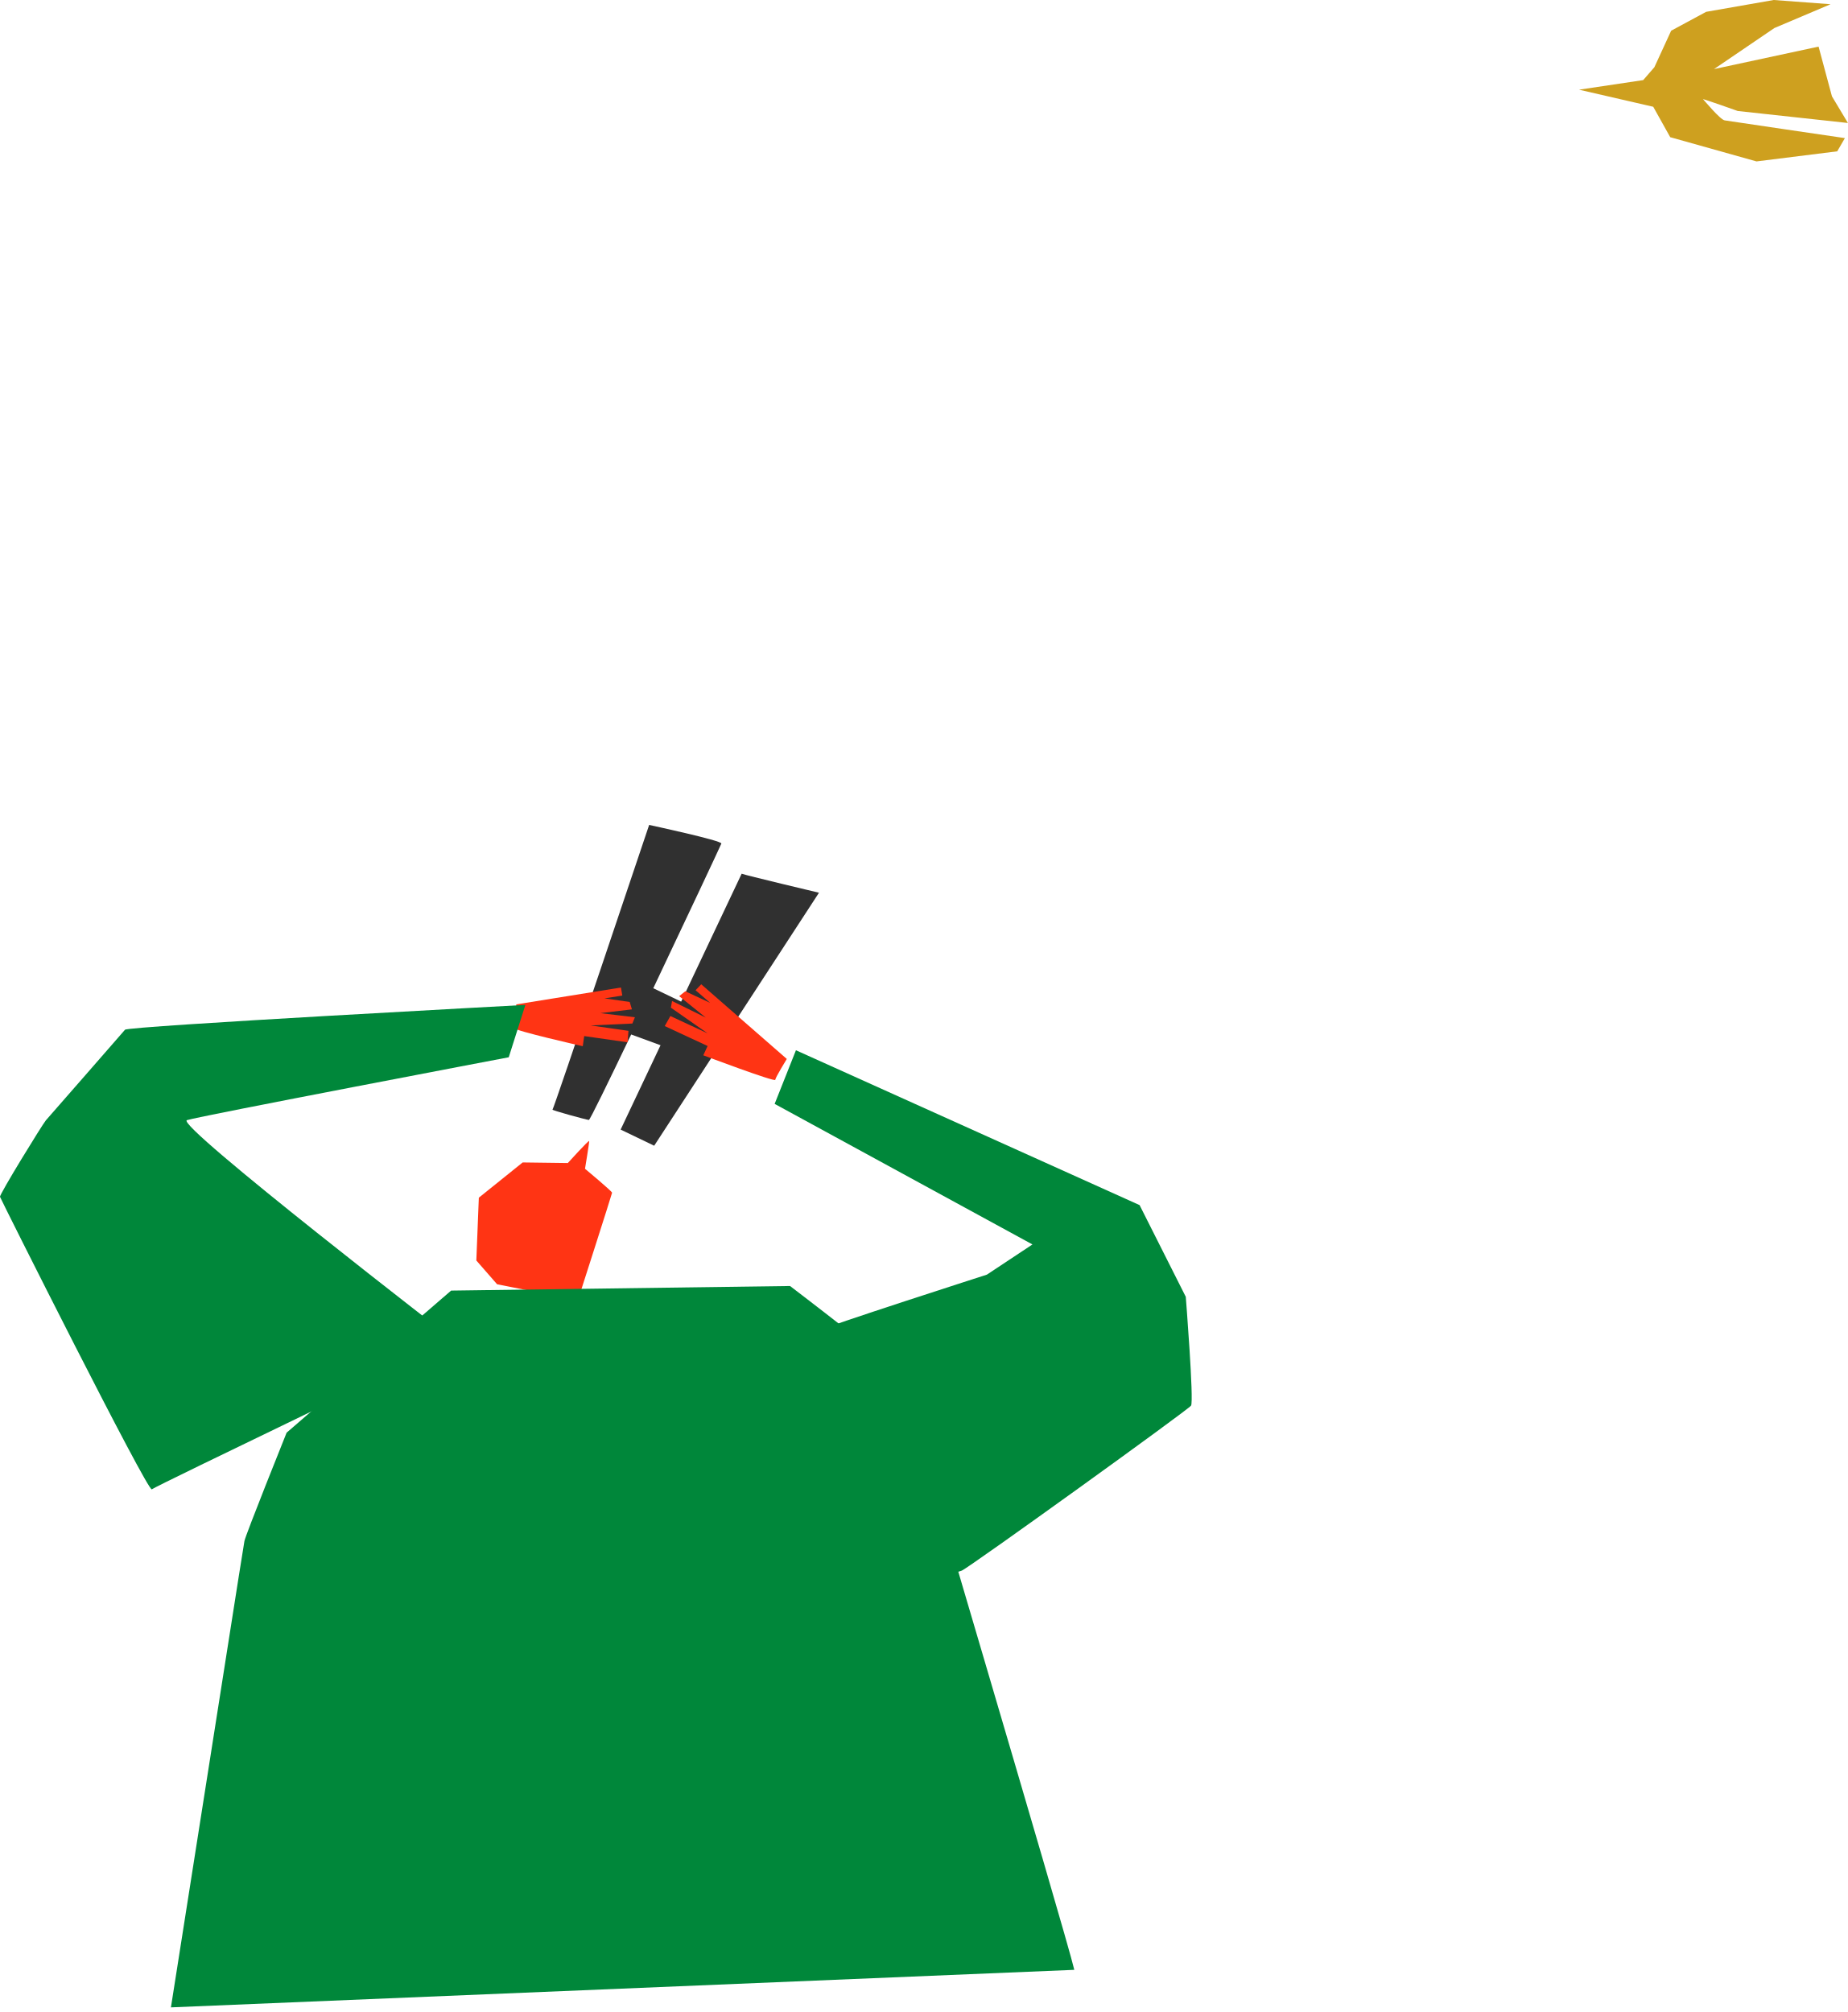
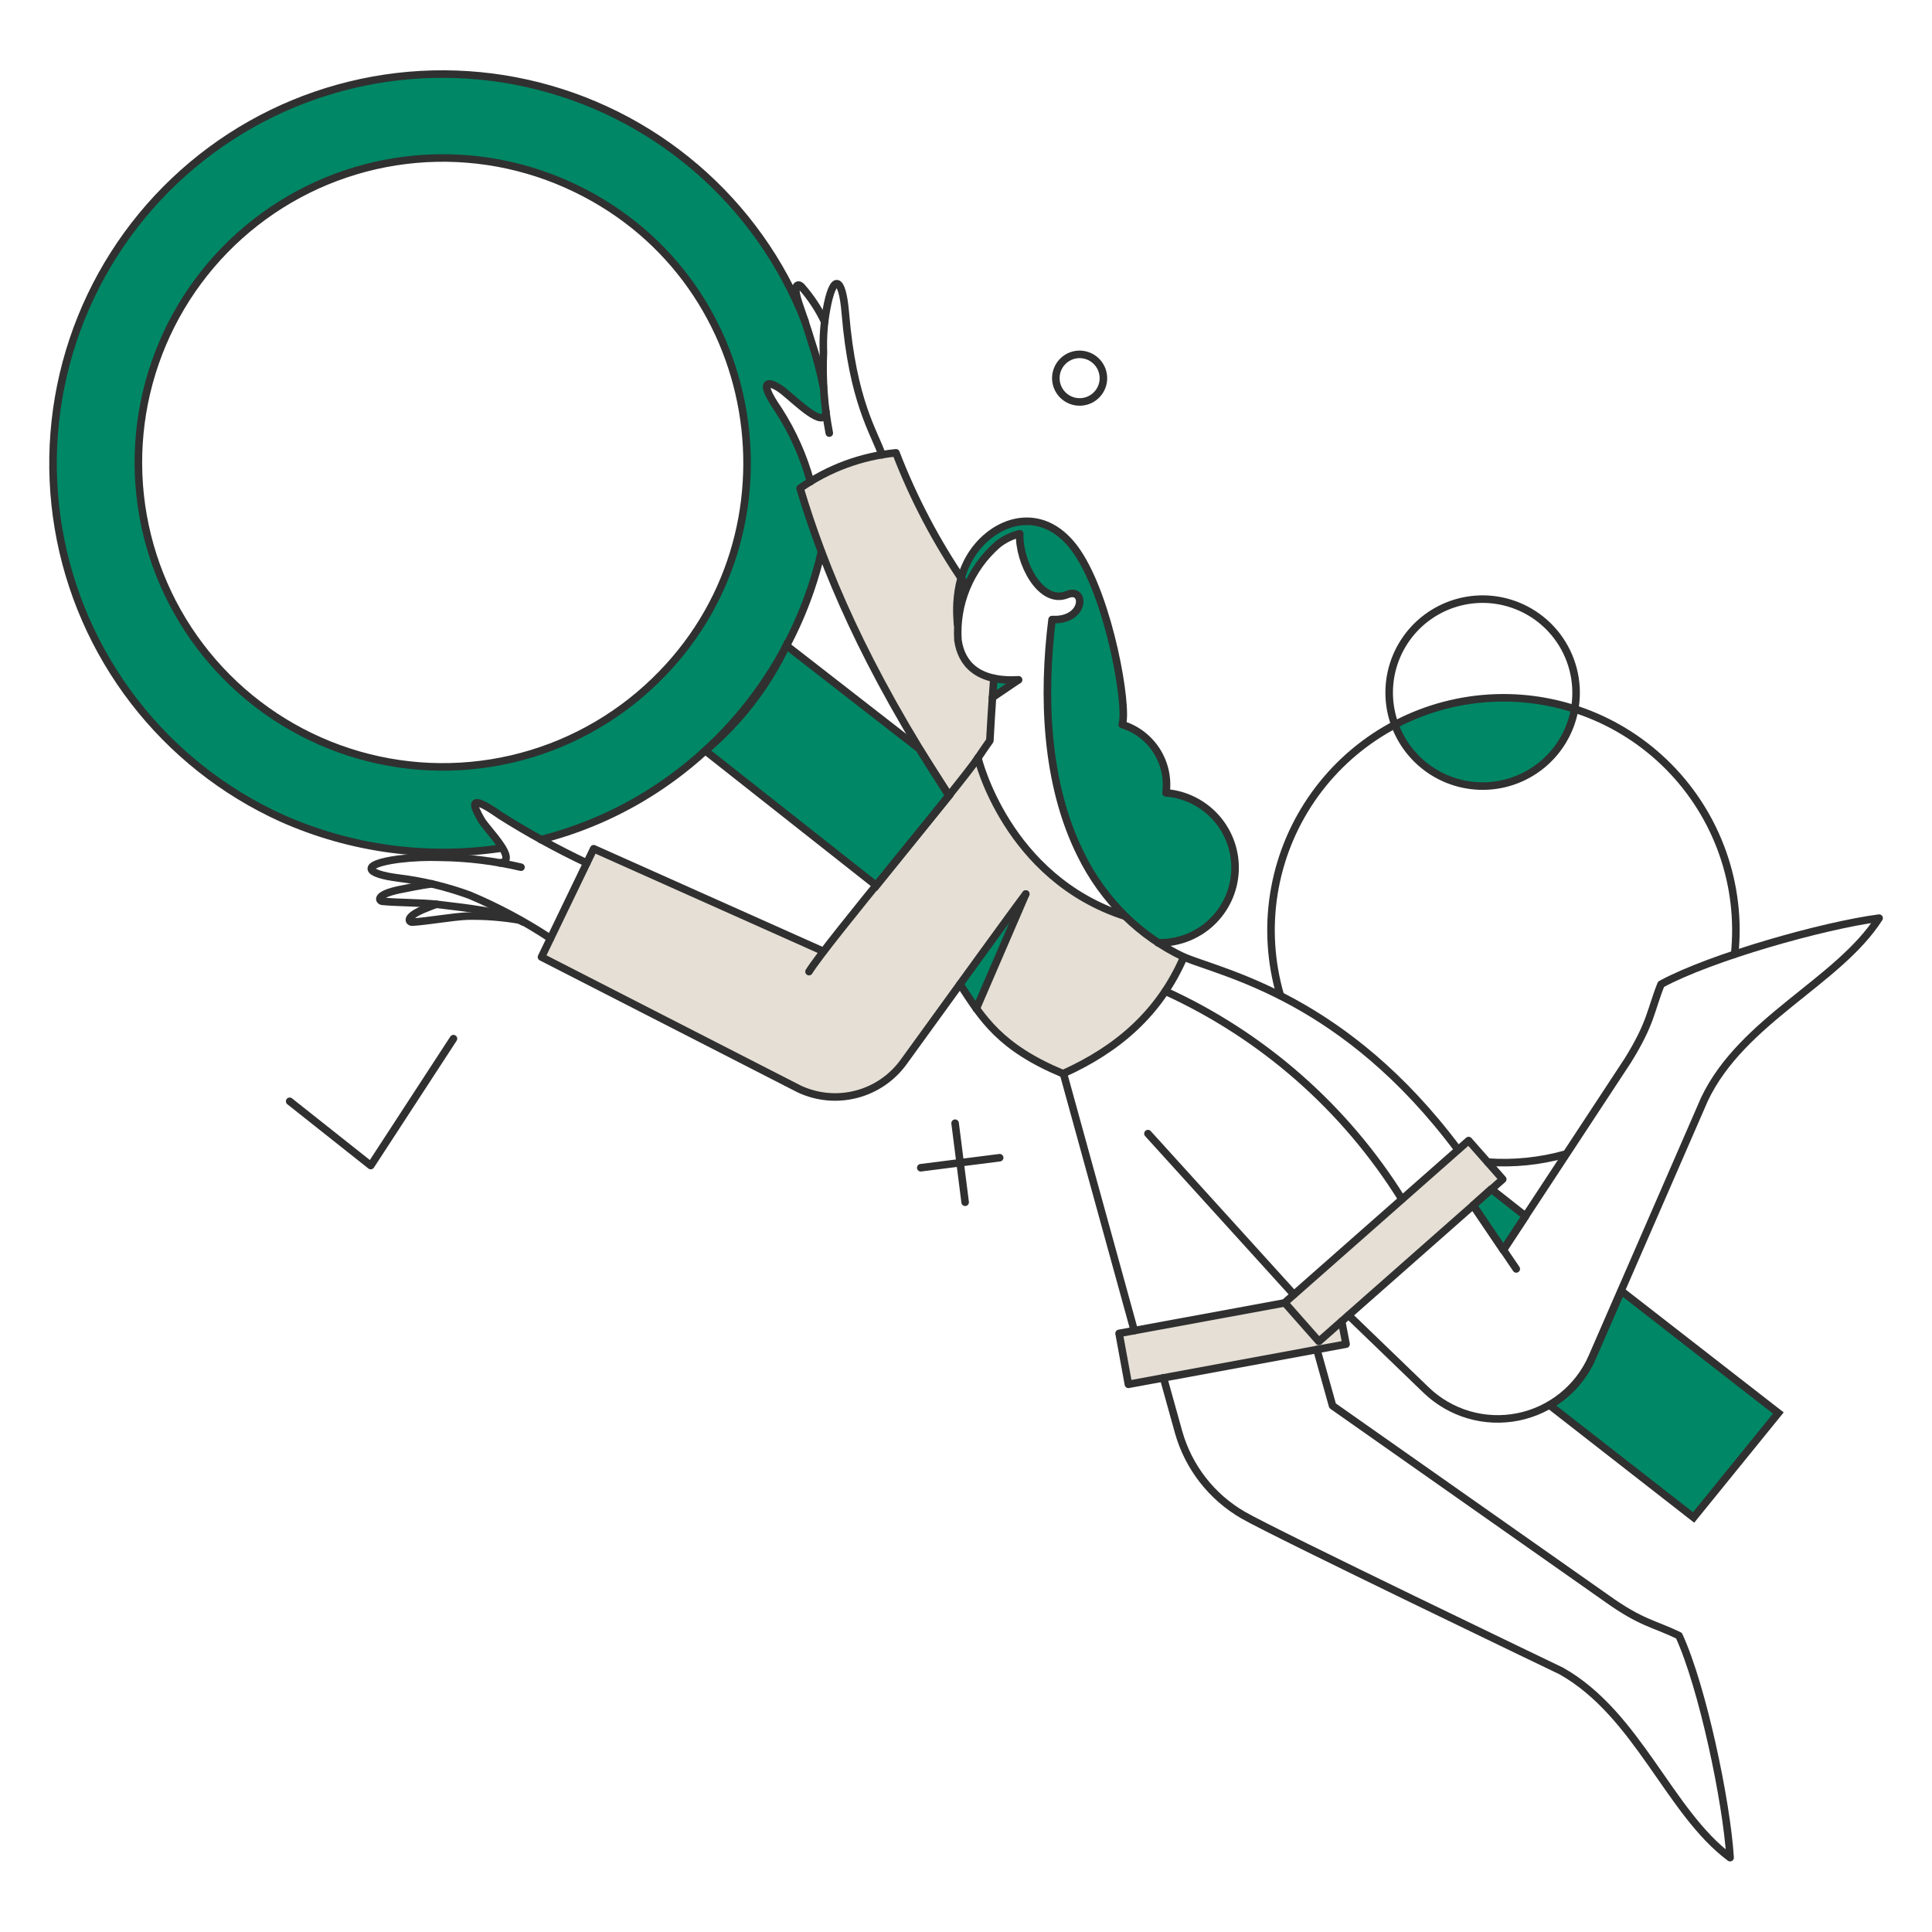
- <svg xmlns="http://www.w3.org/2000/svg" width="360" height="392" viewBox="0 0 360 392" fill="none">
-   <path d="M101.822 226.479L110.62 226.593C110.62 226.593 114.738 222.034 114.778 222.314C114.819 222.593 113.966 227.711 113.966 227.711C113.966 227.711 119.263 232.123 119.241 232.38C119.219 232.637 112.576 253.336 112.576 253.336L96.841 250.215L92.796 245.582L93.282 233.347L101.822 226.479Z" fill="#FF3414" />
-   <path d="M144.484 170.225L132.697 195.148L127.267 192.538C133.789 178.806 140.436 164.641 140.532 164.35C140.712 163.78 126.462 160.722 126.462 160.722C126.462 160.722 107.881 216.067 107.638 216.185C107.396 216.303 114.204 218.156 114.719 218.204C114.914 218.222 118.51 210.851 122.962 201.549L128.679 203.645L120.907 220.079L127.443 223.222L159.547 173.931C159.547 173.931 145.021 170.479 144.484 170.225Z" fill="#303030" />
-   <path d="M100.579 195.685L120.973 192.398L121.23 193.968L117.767 194.512L122.675 195.214L123.105 196.656L116.951 197.391L123.69 198.196L123.193 199.417L115.076 199.784L122.429 200.839L122.267 203.075L113.811 201.861L113.528 203.836C113.528 203.836 100.017 200.77 100.241 200.317C100.465 199.865 100.579 195.685 100.579 195.685Z" fill="#FF3414" />
-   <path d="M153.278 206.314L136.609 191.77L135.506 192.928L138.348 195.387L133.499 193.13L132.311 194.082L137.488 198.255L130.921 195.023L130.697 196.325L137.859 201.332L130.601 197.953L129.499 199.909L137.852 203.795L137.01 205.604C137.01 205.604 150.98 210.876 151.028 210.384C151.076 209.891 153.278 206.314 153.278 206.314Z" fill="#FF3414" />
-   <path d="M209.286 383.785C207.672 376.8 175.554 268.866 175.48 267.902C175.407 266.939 153.91 250.553 153.91 250.553L87.884 251.446L55.833 279.134C55.833 279.134 47.792 299.156 47.616 300.259L46.535 306.987L33.299 391.098L209.286 383.785Z" fill="#00873A" />
-   <path d="M138.664 293.274C138.664 293.274 157.3 260.399 158.966 259.45C160.631 258.502 192.256 248.34 192.256 248.34L201.135 242.457L150.91 215.071L155.058 204.623L222.006 234.792L231.003 252.656C231.003 252.656 232.617 273.016 232.029 273.862C231.44 274.708 188.753 305.458 187.37 306.002C185.988 306.546 157.388 314.726 157.388 314.726L138.664 293.274Z" fill="#00873A" />
-   <path d="M88.866 261.432C88.866 261.432 33.928 219.042 36.417 218.24C38.906 217.439 99.109 205.99 99.109 205.99L102.348 195.788C102.348 195.788 24.936 199.92 24.351 200.626C23.766 201.332 9.579 217.538 8.939 218.273C8.299 219.009 -0.131 232.715 0.002 233.178C0.134 233.641 28.814 290.807 29.579 290.163C30.344 289.52 88.866 261.432 88.866 261.432Z" fill="#00873A" />
-   <path d="M307.614 17.474L320.114 15.607L322.294 13.092L325.562 5.982L332.379 2.305L345.544 0L356.618 0.824L345.677 5.46L333.912 13.46L354.28 9.081L356.886 18.772L360 23.963L338.533 21.625C338.533 21.625 331.548 19.14 331.772 19.335C331.996 19.529 335.081 23.294 335.985 23.452C336.89 23.61 359.408 26.908 359.408 26.908L357.916 29.482L342.188 31.449L325.379 26.728L322.07 20.802L307.614 17.474Z" fill="#CEA01F" />
+ <svg xmlns="http://www.w3.org/2000/svg" width="256" height="256" viewBox="0 0 256 256" fill="none">
+   <path d="M149.107 121.414C133.357 116.334 129.58 100.435 129.58 100.435C130.119 99.664 130.641 98.894 131.129 98.143L131.638 89.941C123.411 87.666 128.081 77.648 128.081 77.648C124.309 72.134 121.16 66.218 118.692 60.009C114.124 60.454 109.748 62.07 105.988 64.702C109.133 75.2 114.444 88.162 125.729 105.431C120.873 111.493 112.946 121.078 109.128 126.063L78.689 112.435L71.75 126.786L105.916 144.28C108.275 145.383 110.946 145.63 113.468 144.976C115.99 144.322 118.205 142.809 119.732 140.699L127.209 130.391C130.21 134.988 132.508 138.763 140.836 142.248C149.696 138.261 153.532 133.433 156.854 126.786C153.979 125.46 151.358 123.642 149.107 121.414Z" fill="#E5DFD5" />
+   <path d="M149.519 183.431L148.285 176.68L177.127 171.357L178.361 178.107L149.519 183.431Z" fill="#E5DFD5" />
+   <path d="M174.756 177.744L170.231 172.615L194.597 151.129L199.121 156.257L174.756 177.744Z" fill="#E5DFD5" />
+   <path fill-rule="evenodd" clip-rule="evenodd" d="M52.423 10.194C61.715 9.058 71.141 10.473 79.691 14.286C96.141 21.614 106.245 35.908 109.26 51.52C109.26 51.52 109.334 53.625 109.493 55.246C108.489 55.852 106.511 54.167 104.782 52.694C103.223 51.365 101.867 50.21 101.613 51.067C101.368 51.891 101.956 52.774 102.892 54.175C104.145 56.055 106.022 58.867 107.344 63.723L106.07 64.758C106.456 66.302 107.368 68.897 108.442 71.955C108.586 72.366 108.734 72.785 108.883 73.211C106.746 82.452 102.015 91.253 94.539 98.449C88.148 104.632 80.273 109.051 71.684 111.289C71.493 111.339 70.191 110.493 68.644 109.488C66.528 108.114 63.954 106.441 63.126 106.349C61.812 106.203 64.918 110.209 66.259 111.939C66.38 112.095 66.487 112.233 66.575 112.347C58.617 113.58 50.463 112.934 42.77 110.438C33.865 107.55 25.915 102.292 19.771 95.229C13.627 88.165 9.522 79.563 7.896 70.344C6.269 61.124 7.183 51.637 10.539 42.897C13.894 34.158 19.566 26.497 26.944 20.736C34.323 14.975 43.131 11.331 52.423 10.194ZM53.782 21.232C61.051 20.343 68.424 21.45 75.113 24.433C101.466 36.173 106.997 70.762 86.728 90.272C81.464 95.364 74.914 98.927 67.78 100.579C60.645 102.231 53.196 101.91 46.23 99.651C39.264 97.391 33.045 93.278 28.239 87.752C23.433 82.227 20.221 75.498 18.949 68.286C17.677 61.074 18.392 53.652 21.017 46.815C23.642 39.979 28.078 33.986 33.85 29.479C39.623 24.972 46.513 22.121 53.782 21.232Z" fill="#008765" />
+   <path d="M199.194 165.622L202.146 161.145L197.597 157.564L195.203 159.718L199.194 165.622Z" fill="#008765" />
+   <path d="M214.826 171.048L211.006 179.836C209.853 182.513 207.868 184.747 205.343 186.204L224.412 201.07L235.64 187.23L214.826 171.048Z" fill="#008765" />
+   <path d="M194.719 104.065C197.897 104.509 201.123 103.703 203.717 101.816C206.313 99.93 208.074 97.11 208.632 93.95C204.715 92.691 200.588 92.228 196.489 92.589C192.392 92.951 188.408 94.129 184.773 96.056C185.555 98.163 186.893 100.02 188.644 101.43C190.394 102.84 192.494 103.75 194.719 104.065Z" fill="#008765" />
+   <path d="M121.813 99.226L104.198 85.531C101.665 90.899 98.001 95.655 93.455 99.471L116.125 117.353L125.756 105.424L121.813 99.226Z" fill="#008765" />
+   <path d="M135.944 118.486L127.236 130.489C127.849 131.614 128.562 132.683 129.365 133.682L135.944 118.486Z" fill="#008765" />
+   <path d="M131.492 92.45L134.951 90.007C133.855 90.079 132.754 90.055 131.662 89.935L131.492 92.45Z" fill="#008765" />
+   <path d="M154.502 105.057C154.757 103.106 154.314 101.128 153.252 99.472C152.188 97.816 150.576 96.589 148.696 96.007C148.937 95.316 149.011 94.579 148.914 93.853C147.317 82.191 144.897 75.004 140.904 70.892C138.194 68.059 132.654 68.52 129.363 72.657C126.095 76.8 126.916 82.265 126.895 82.718C127.226 78.647 129.126 74.865 132.194 72.168C133.052 71.463 134.062 70.966 135.145 70.716C134.976 74.395 137.904 80.226 141.437 78.774C143.799 77.81 144.083 82.085 139.428 82.085C138.17 92.175 138.557 103.737 143.203 113.155L143.953 114.581C146.237 118.74 149.501 122.279 153.463 124.89C156.094 125.028 158.672 124.115 160.631 122.352C162.589 120.589 163.765 118.12 163.904 115.489C164.042 112.858 163.129 110.28 161.366 108.322C159.602 106.364 157.134 105.186 154.502 105.048V105.057Z" fill="#008765" />
+   <path d="M199.194 165.622L202.146 161.145L197.597 157.564L195.203 159.718L199.194 165.622Z" stroke="#303030" stroke-linejoin="round" />
+   <path d="M214.826 171.048L211.006 179.836C209.853 182.513 207.868 184.747 205.343 186.204L224.412 201.07L235.64 187.23L214.826 171.048Z" stroke="#303030" />
+   <path d="M121.813 99.226L104.198 85.531C101.665 90.899 98.001 95.655 93.455 99.471L116.125 117.353L125.756 105.424L121.813 99.226Z" stroke="#303030" />
+   <path d="M127.717 77.134C124.063 71.791 121.042 66.042 118.716 60.002C114.147 60.446 109.77 62.065 106.013 64.702C109.158 75.203 114.457 88.149 125.753 105.425" stroke="#303030" stroke-linecap="round" stroke-linejoin="round" />
+   <path d="M109.884 57.389C109.206 53.859 108.946 50.261 109.11 46.67C109.038 44.815 109.166 42.957 109.492 41.129C110.384 36.115 111.605 36.604 112.009 41.444C112.996 53.298 115.83 57.22 116.871 60.269" stroke="#303030" stroke-linecap="round" stroke-linejoin="round" />
+   <path d="M109.278 42.654C108.467 40.942 107.416 39.356 106.157 37.941C105.774 37.574 104.883 37.538 105.987 40.603C106.224 41.258 107.17 44.088 107.463 45.104C108.142 47.132 108.692 49.2 109.109 51.297" stroke="#303030" stroke-linecap="round" stroke-linejoin="round" />
+   <path d="M109.449 54.558C109.28 56.953 105.58 53.249 103.835 51.848C102.265 50.587 100.014 49.786 103.182 54.364C105.059 57.285 106.478 60.476 107.392 63.826" stroke="#303030" stroke-linecap="round" stroke-linejoin="round" />
+   <path d="M200.912 168.139L195.203 159.718" stroke="#303030" stroke-linecap="round" stroke-linejoin="round" />
+   <path d="M131.693 89.872C131.693 89.872 131.426 93.224 131.16 98.137C130.627 98.887 130.119 99.637 129.587 100.429" stroke="#303030" stroke-linecap="round" stroke-linejoin="round" />
+   <path d="M134.953 90.08L131.502 92.421" stroke="#303030" stroke-linecap="round" stroke-linejoin="round" />
+   <path d="M171.441 171.527L152.108 150.209" stroke="#303030" stroke-linecap="round" stroke-linejoin="round" />
+   <path d="M135.919 118.462L129.363 133.657" stroke="#303030" stroke-linecap="round" stroke-linejoin="round" />
+   <path d="M185.765 158.895C178.254 146.823 167.345 137.235 154.407 131.336" stroke="#303030" stroke-linecap="round" stroke-linejoin="round" />
+   <path d="M150.297 176.309L140.904 142.224" stroke="#303030" stroke-linecap="round" stroke-linejoin="round" />
+   <path d="M177.78 175.082L178.361 178.107L149.519 183.431L148.285 176.68L170.231 172.64" stroke="#303030" stroke-linecap="round" stroke-linejoin="round" />
+   <path d="M153.439 124.923C156.031 124.992 158.547 124.046 160.453 122.287C162.358 120.529 163.502 118.096 163.64 115.507C163.779 112.917 162.902 110.376 161.195 108.424C159.488 106.472 157.086 105.263 154.502 105.055C154.757 103.104 154.314 101.126 153.252 99.47C152.188 97.814 150.576 96.587 148.696 96.005C149.479 93.734 147.057 79.463 142.695 73.093C138.601 67.114 132.618 68.514 129.339 72.654C126.059 76.795 126.892 82.261 126.87 82.716" stroke="#303030" stroke-linecap="round" stroke-linejoin="round" />
+   <path d="M199.194 165.622L215.673 140.554C218.818 135.496 218.697 133.899 220.1 130.416C226.682 126.835 241.611 122.624 248.992 121.656C243.571 130.126 230.868 135.133 225.859 145.636L210.979 179.801C210.099 181.825 208.742 183.605 207.024 184.99C205.307 186.374 203.28 187.323 201.116 187.753C198.951 188.184 196.716 188.083 194.599 187.462C192.481 186.839 190.546 185.713 188.959 184.181L178.699 174.285" stroke="#303030" stroke-linecap="round" stroke-linejoin="round" />
+   <path d="M174.757 177.744L170.231 172.615L194.598 151.129L199.122 156.257L174.757 177.744Z" stroke="#303030" stroke-linecap="round" stroke-linejoin="round" />
+   <path d="M66.23 114.348C68.868 114.082 64.483 109.9 63.762 108.617C62.788 106.879 61.755 104.865 66.303 108.061C69.987 110.386 73.809 112.487 77.747 114.351" stroke="#303030" stroke-linecap="round" stroke-linejoin="round" />
+   <path d="M154.165 182.56L156.172 189.771C157.481 194.404 160.546 198.345 164.714 200.756C168.876 203.176 206.89 221.42 206.89 221.42C217.029 227.151 221.165 240.148 229.248 246.149C228.788 238.72 225.594 223.525 222.472 216.729C219.142 215.112 217.52 215.105 212.891 211.794L176.57 186.266L174.49 178.813" stroke="#303030" stroke-linecap="round" stroke-linejoin="round" />
+   <path d="M135.919 118.462C134.541 120.253 126.277 131.688 119.732 140.723C118.203 142.832 115.988 144.343 113.467 144.996C110.946 145.65 108.276 145.404 105.916 144.302L71.75 126.81L78.669 112.462L109.109 126.06" stroke="#303030" stroke-linecap="round" stroke-linejoin="round" />
+   <path d="M149.107 121.414C151.373 123.634 153.994 125.46 156.862 126.816C153.653 134.202 148.161 138.985 140.856 142.272C132.505 138.776 130.219 135.037 127.204 130.419" stroke="#303030" stroke-linecap="round" stroke-linejoin="round" />
+   <path d="M193.194 152.338C178.204 132.246 162.32 129.066 156.862 126.816" stroke="#303030" stroke-linecap="round" stroke-linejoin="round" />
+   <path d="M129.58 100.435C129.58 100.435 133.355 116.333 149.107 121.414C146.679 119.019 144.674 116.229 143.179 113.163C138.521 103.757 138.145 92.184 139.404 82.094H140.033C143.854 81.877 143.782 77.809 141.412 78.783C137.878 80.231 134.952 74.403 135.122 70.726C134.041 70.978 133.031 71.474 132.17 72.177C130.38 73.744 128.977 75.703 128.07 77.901C127.162 80.099 126.774 82.478 126.936 84.85C127.387 87.926 129.505 90.384 134.952 90.084" stroke="#303030" stroke-linecap="round" stroke-linejoin="round" />
+   <path d="M129.58 100.435C127.306 103.874 109.57 124.899 107.198 128.746" stroke="#303030" stroke-linecap="round" stroke-linejoin="round" />
+   <path d="M57.207 117.107C56.046 117.252 53.651 117.737 52.948 117.881C49.755 118.538 50.167 119.382 50.675 119.43C52.73 119.625 56.07 119.601 57.981 119.841C61.055 120.23 66.983 120.785 69.306 122.164" stroke="#303030" stroke-linecap="round" stroke-linejoin="round" />
+   <path d="M57.812 119.817C57.303 120.011 56.844 120.18 56.626 120.277C53.577 121.438 54.135 122.219 54.642 122.187C56.7 122.066 59.991 121.463 61.926 121.389C64.252 121.345 66.578 121.523 68.871 121.921" stroke="#303030" stroke-linecap="round" stroke-linejoin="round" />
+   <path d="M146.203 50.3C146.165 50.922 145.944 51.52 145.565 52.016C145.188 52.512 144.673 52.885 144.083 53.088C143.493 53.291 142.856 53.314 142.254 53.155C141.65 52.996 141.109 52.662 140.695 52.195C140.282 51.728 140.018 51.149 139.933 50.531C139.849 49.913 139.951 49.284 140.225 48.724C140.498 48.164 140.932 47.697 141.471 47.383C142.009 47.069 142.628 46.922 143.251 46.961C144.084 47.015 144.862 47.396 145.416 48.022C145.969 48.647 146.252 49.467 146.203 50.3Z" stroke="#303030" stroke-linecap="round" stroke-linejoin="round" />
+   <path d="M229.852 126.423C230.32 121.901 229.78 117.331 228.27 113.042C226.762 108.753 224.322 104.851 221.128 101.616C217.933 98.381 214.061 95.894 209.79 94.333C205.52 92.772 200.957 92.176 196.429 92.587C191.901 92.999 187.52 94.407 183.601 96.712C179.682 99.017 176.323 102.161 173.762 105.919C171.202 109.676 169.506 113.954 168.794 118.445C168.084 122.935 168.377 127.528 169.65 131.892" stroke="#303030" stroke-linecap="round" stroke-linejoin="round" />
+   <path d="M197.113 153.981C200.576 154.227 204.054 153.874 207.398 152.941" stroke="#303030" stroke-linecap="round" stroke-linejoin="round" />
+   <path d="M198.154 79.505C195.728 79.17 193.258 79.561 191.054 80.63C188.85 81.698 187.014 83.396 185.774 85.508C184.535 87.621 183.951 90.053 184.093 92.497C184.237 94.942 185.101 97.289 186.578 99.243C188.054 101.196 190.077 102.668 192.39 103.473C194.702 104.277 197.202 104.378 199.573 103.762C201.943 103.147 204.076 101.842 205.706 100.014C207.335 98.186 208.386 95.916 208.725 93.49C209.174 90.235 208.315 86.933 206.333 84.311C204.351 81.689 201.409 79.96 198.154 79.505Z" stroke="#303030" stroke-linecap="round" stroke-linejoin="round" />
+   <path d="M106.666 42.581C103.58 34.71 98.608 27.717 92.187 22.219C85.765 16.72 78.091 12.883 69.838 11.046C61.586 9.209 53.009 9.427 44.861 11.683C36.713 13.938 29.244 18.16 23.111 23.979C16.978 29.798 12.368 37.034 9.688 45.053C7.007 53.071 6.338 61.624 7.739 69.962C9.139 78.299 12.567 86.165 17.72 92.867C22.874 99.569 29.595 104.902 37.293 108.397C46.465 112.488 56.617 113.865 66.548 112.365" stroke="#303030" stroke-linecap="round" stroke-linejoin="round" />
+   <path d="M108.844 73.117C107.276 79.896 104.349 86.286 100.24 91.901C96.131 97.516 90.925 102.239 84.937 105.783C80.799 108.226 76.335 110.068 71.678 111.252" stroke="#303030" stroke-linecap="round" stroke-linejoin="round" />
+   <path d="M75.112 24.433C68.424 21.45 61.05 20.343 53.781 21.232C46.513 22.121 39.623 24.972 33.85 29.479C28.078 33.986 23.642 39.979 21.017 46.815C18.391 53.652 17.677 61.074 18.949 68.286C20.221 75.498 23.433 82.227 28.239 87.752C33.045 93.278 39.264 97.391 46.23 99.651C53.196 101.91 60.645 102.231 67.78 100.579C74.914 98.927 81.464 95.364 86.728 90.272C106.997 70.762 101.466 36.173 75.112 24.433Z" stroke="#303030" stroke-linecap="round" stroke-linejoin="round" />
+   <path d="M38.382 145.926L49.126 154.442L60.087 137.626" stroke="#303030" stroke-linecap="round" stroke-linejoin="round" />
+   <path d="M132.46 153.403L122.006 154.733" stroke="#303030" stroke-linecap="round" stroke-linejoin="round" />
+   <path d="M127.887 159.306L126.556 148.83" stroke="#303030" stroke-linecap="round" stroke-linejoin="round" />
+   <path d="M72.935 124.342C69.546 122.105 65.958 120.186 62.216 118.611C59.212 117.513 56.093 116.758 52.919 116.361C48.249 115.787 47.715 114.53 52.798 113.844C54.668 113.617 56.553 113.536 58.436 113.602C62.006 113.648 65.561 114.087 69.035 114.909" stroke="#303030" stroke-linecap="round" stroke-linejoin="round" />
</svg>
